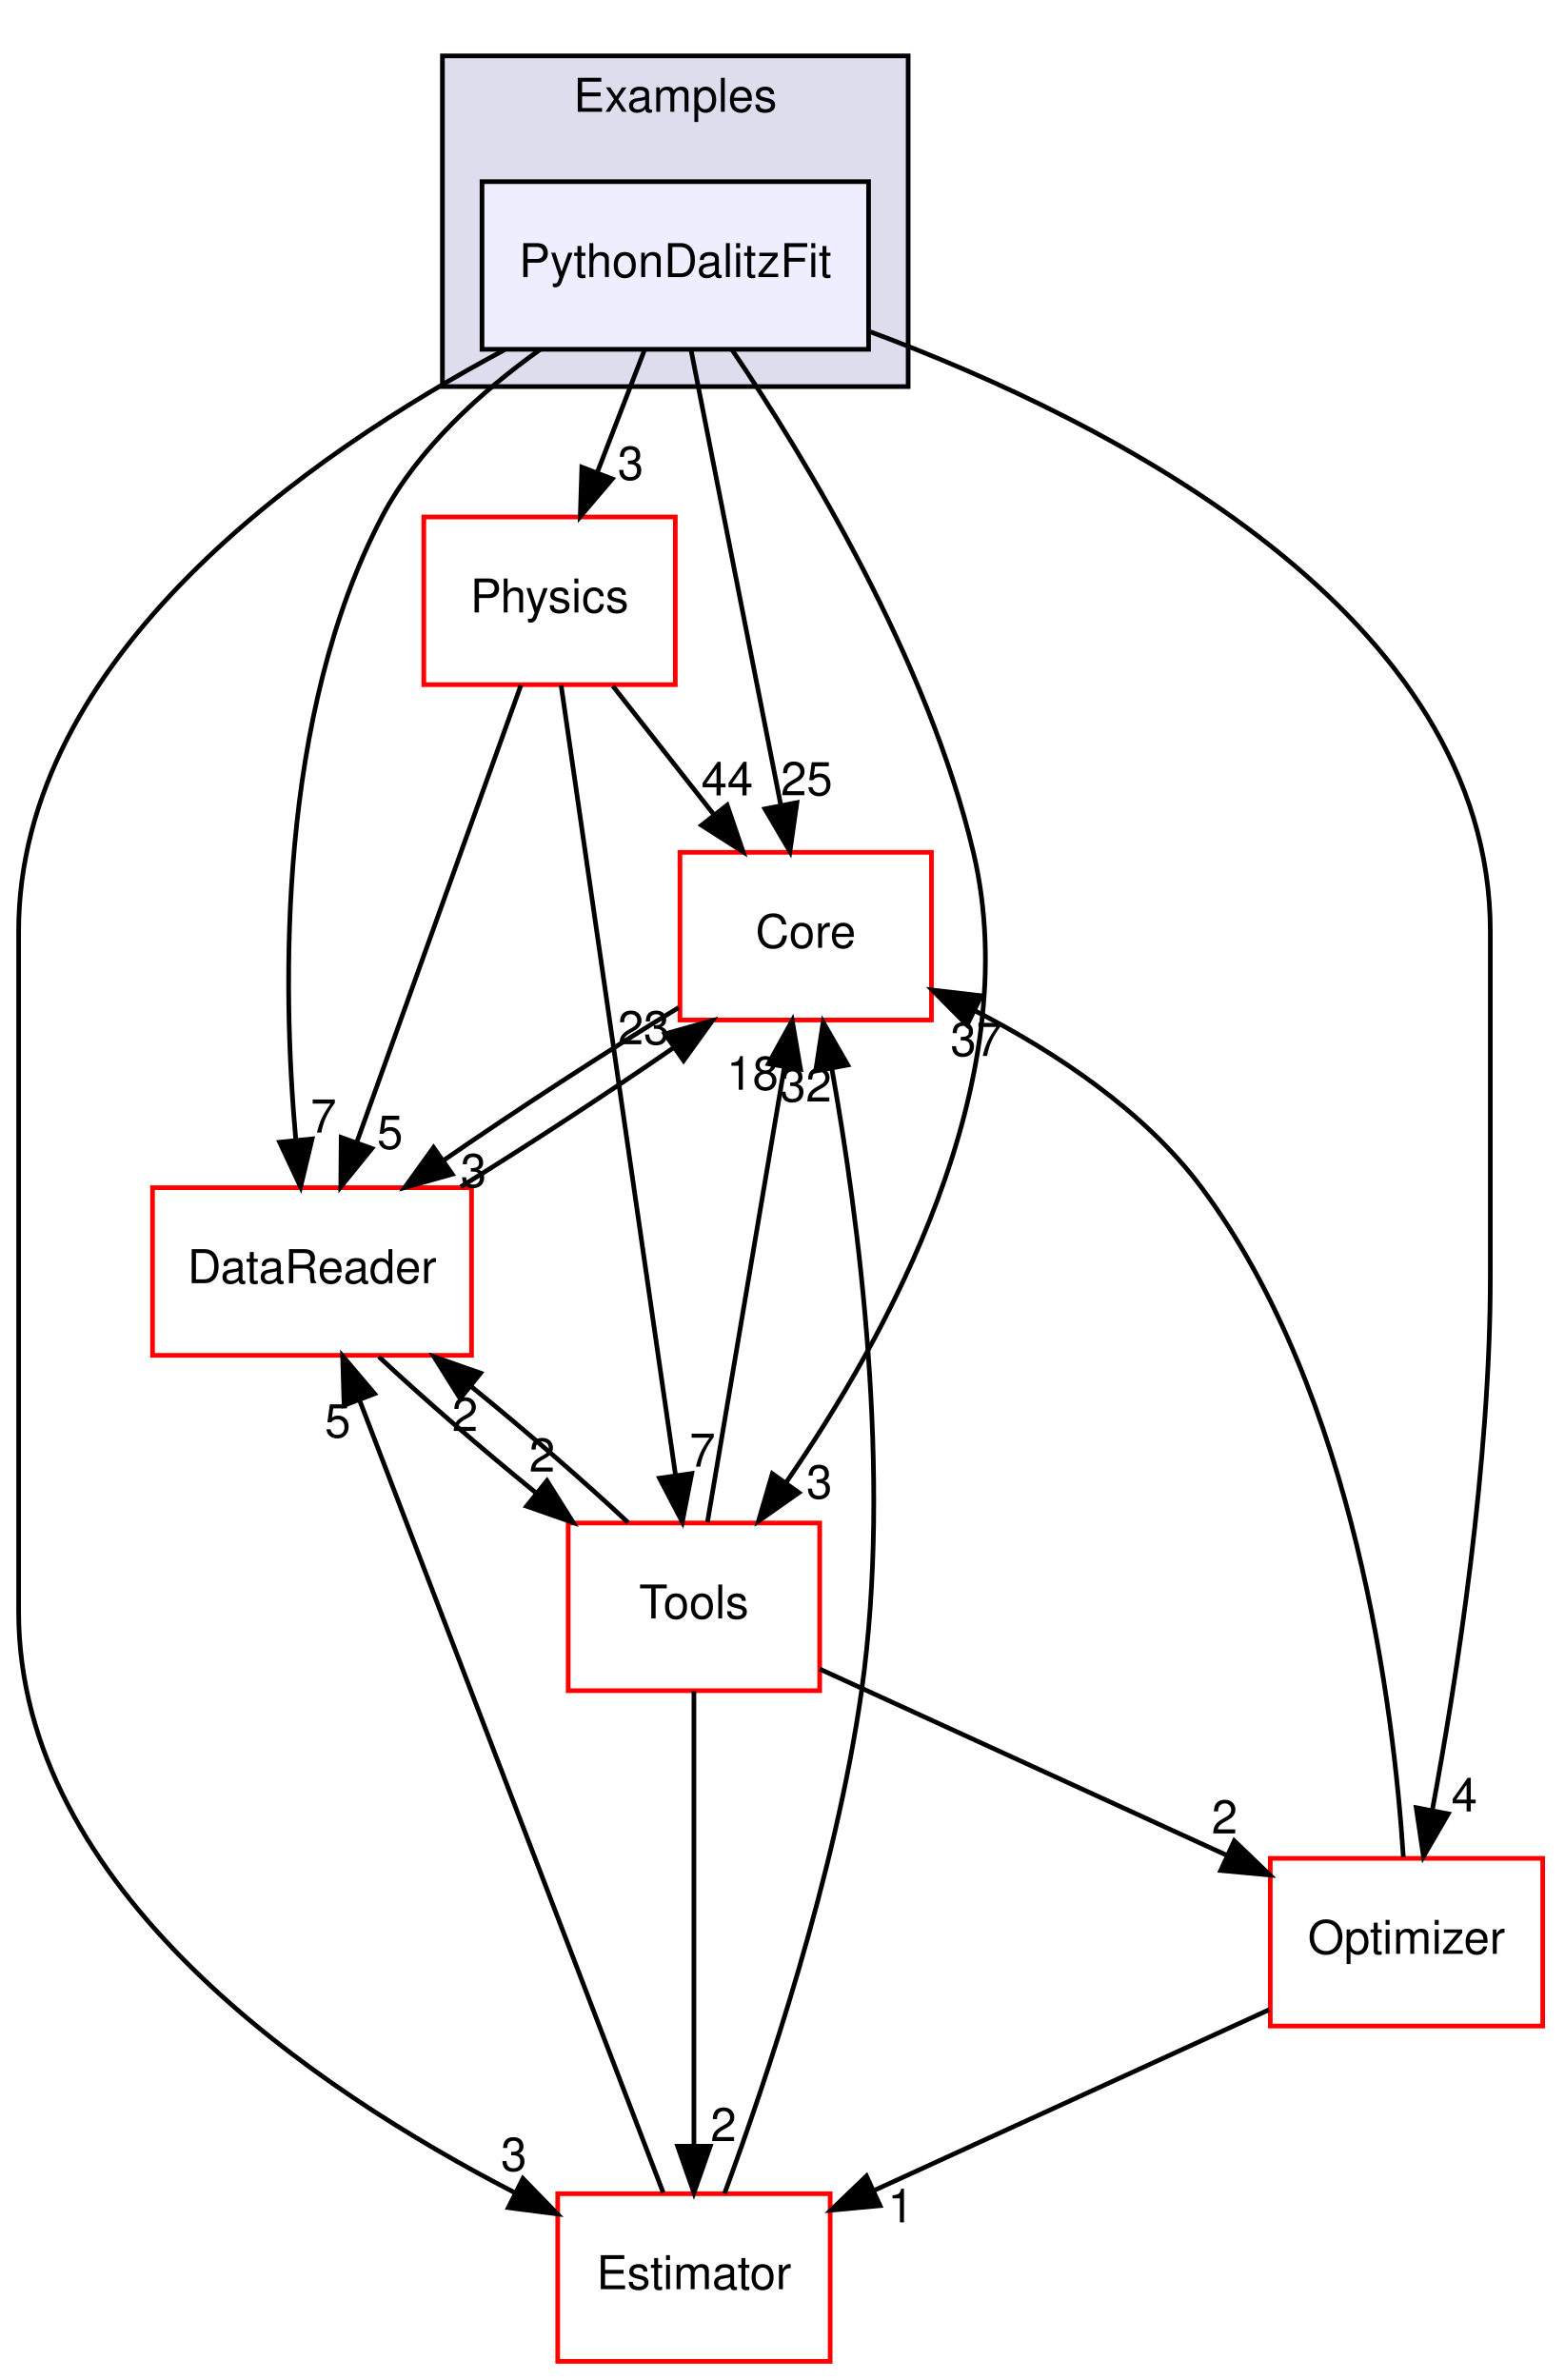
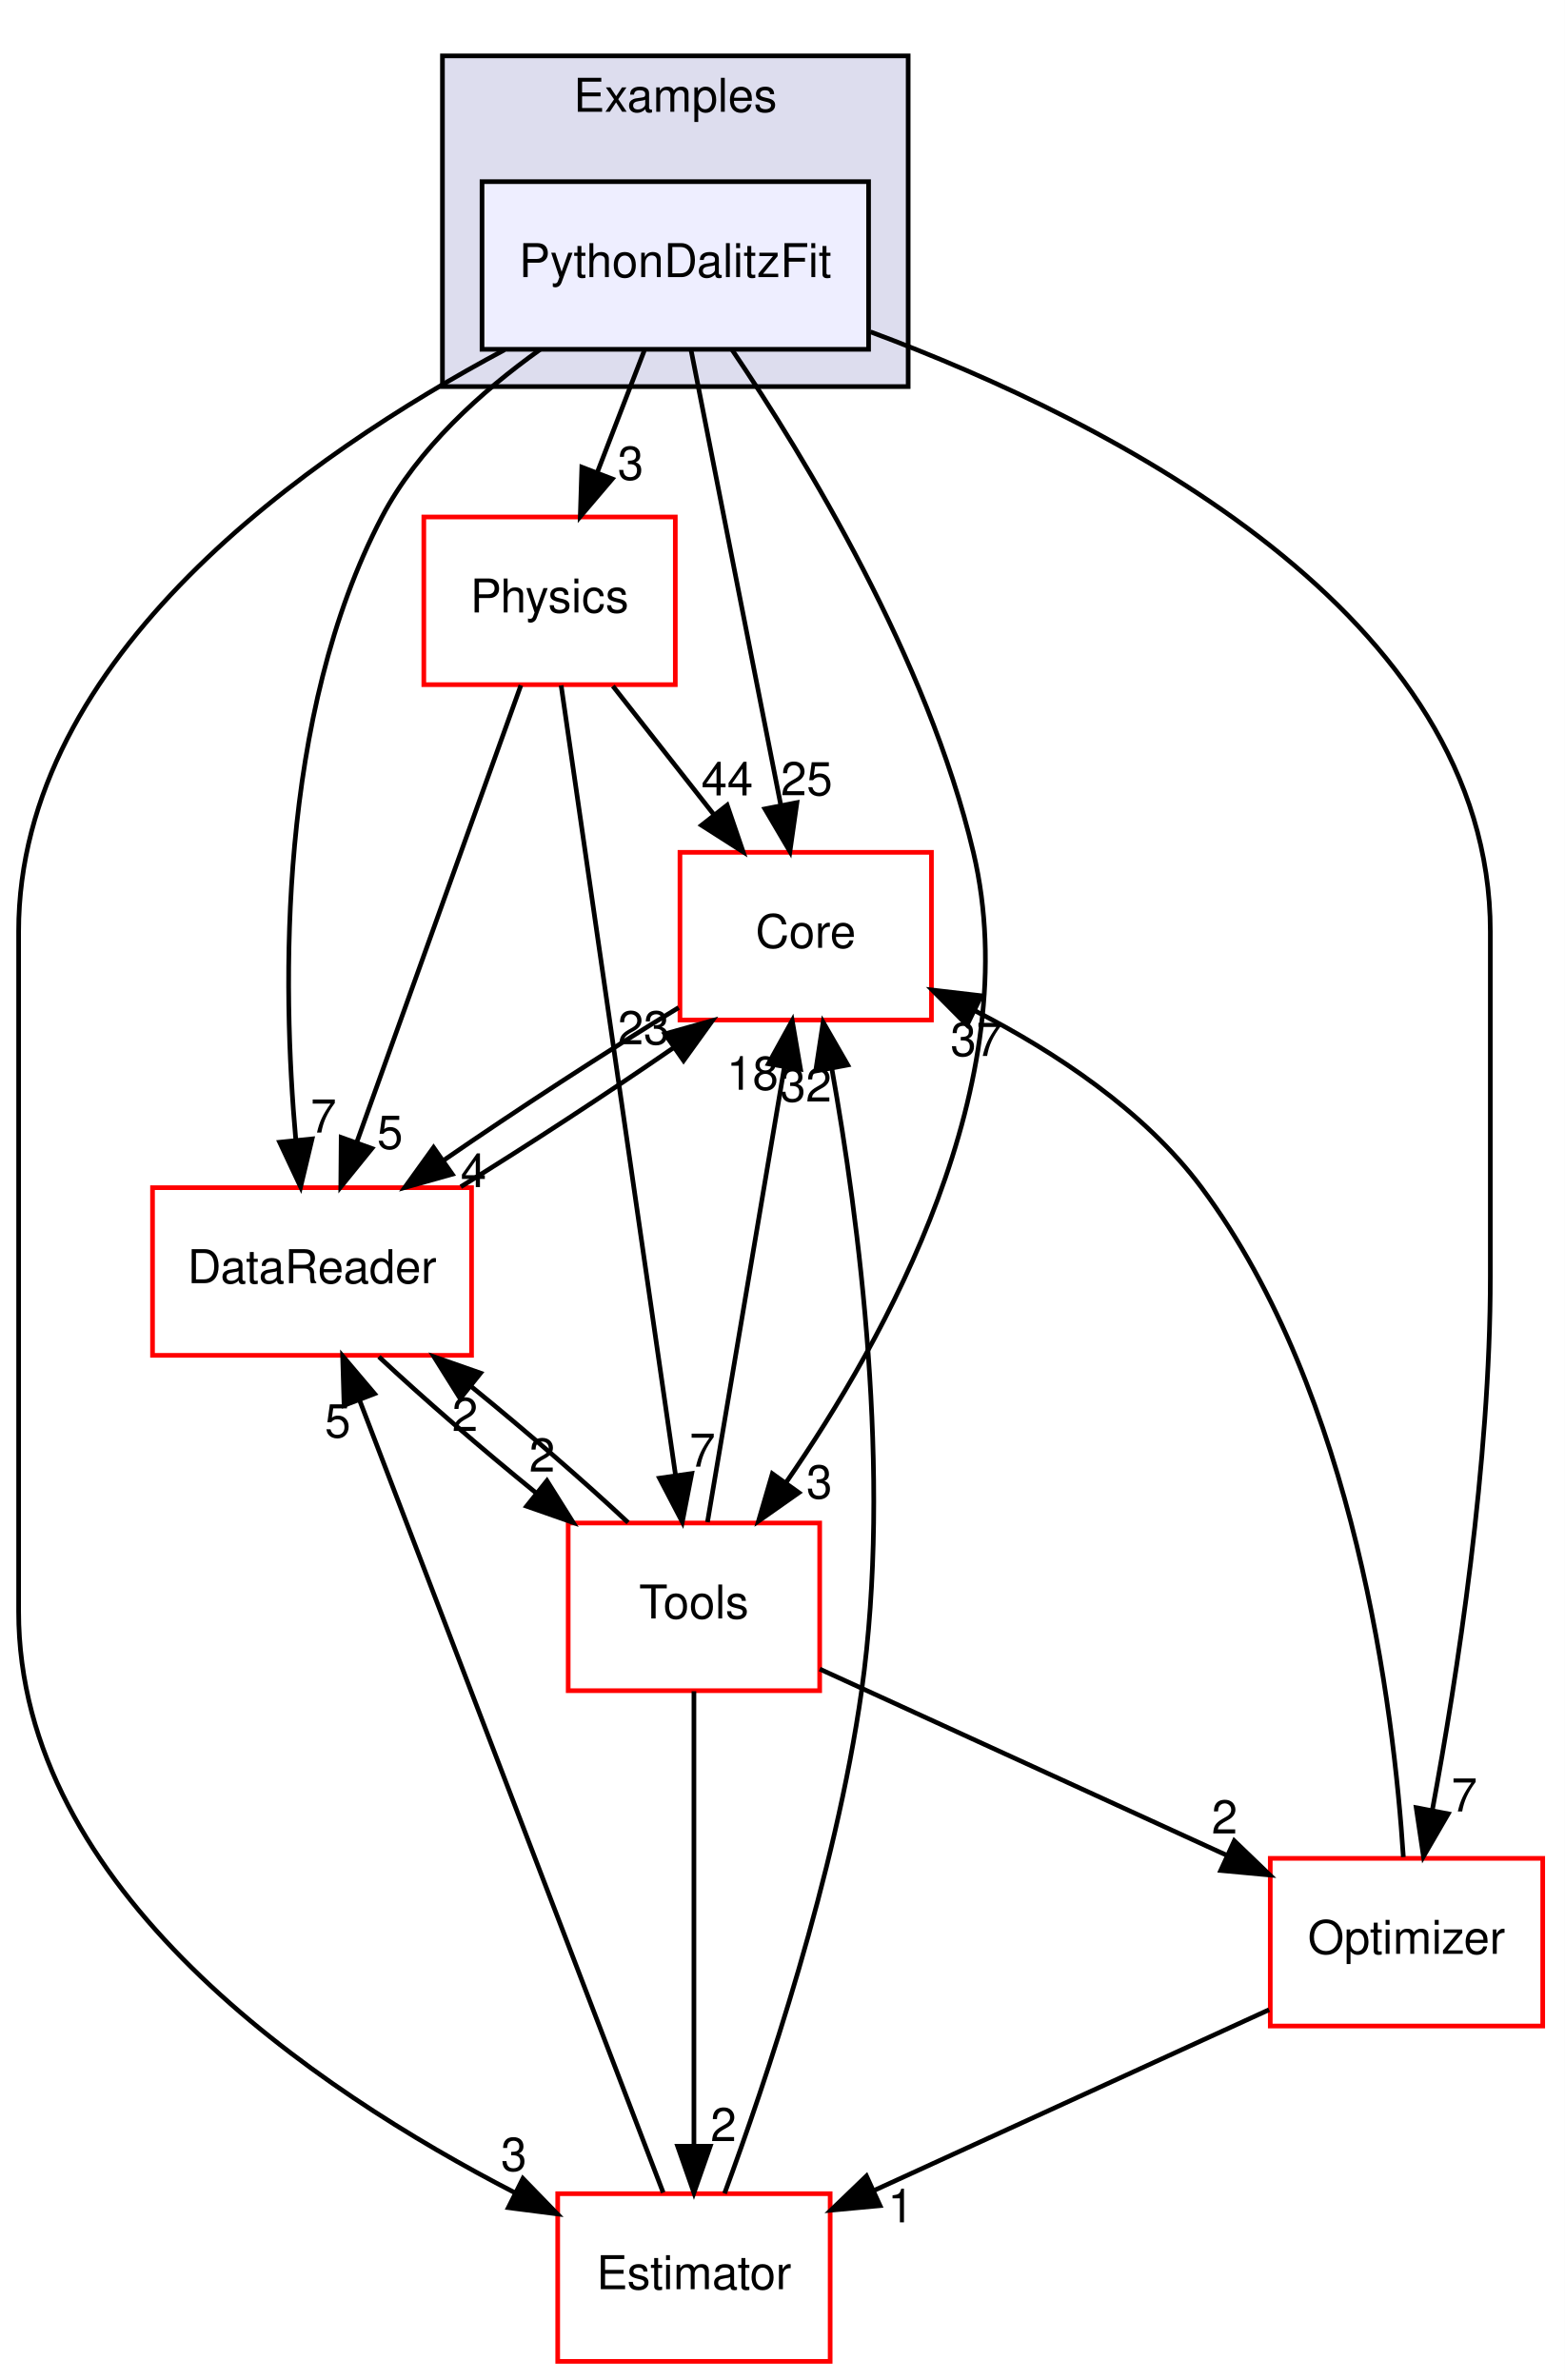
<svg xmlns="http://www.w3.org/2000/svg" xmlns:xlink="http://www.w3.org/1999/xlink" width="336pt" height="511pt" viewBox="0.00 0.00 336.00 511.00">
  <g id="graph0" class="graph" transform="scale(1 1) rotate(0) translate(4 507)">
    <polygon fill="white" stroke="none" points="-4,4 -4,-507 332,-507 332,4 -4,4" />
    <g id="clust1" class="cluster">
      <g id="a_clust1">
        <a xlink:href="dir_d3797818b93279c559ab8c66e3e384f0.html" target="_top" xlink:title="Examples">
          <polygon fill="#ddddee" stroke="black" points="91,-424 91,-495 191,-495 191,-424 91,-424" />
          <text text-anchor="middle" x="141" y="-483" font-family="Helvetica,sans-Serif" font-size="10.00">Examples</text>
        </a>
      </g>
    </g>
    <g id="node1" class="node">
      <g id="a_node1">
        <a xlink:href="dir_f0d92b1bc2a86ae757c34d8270833e37.html" target="_top" xlink:title="PythonDalitzFit">
          <polygon fill="#eeeeff" stroke="black" points="182.5,-468 99.5,-468 99.5,-432 182.5,-432 182.5,-468" />
          <text text-anchor="middle" x="141" y="-447.5" font-family="Helvetica,sans-Serif" font-size="10.00">PythonDalitzFit</text>
        </a>
      </g>
    </g>
    <g id="node2" class="node">
      <g id="a_node2">
        <a xlink:href="dir_6affbc29315b2bcc3e87f973c15f2971.html" target="_top" xlink:title="Core">
          <polygon fill="white" stroke="red" points="196,-324 142,-324 142,-288 196,-288 196,-324" />
          <text text-anchor="middle" x="169" y="-303.5" font-family="Helvetica,sans-Serif" font-size="10.00">Core</text>
        </a>
      </g>
    </g>
    <g id="edge12" class="edge">
      <path fill="none" stroke="black" d="M144.377,-431.871C149.171,-407.564 157.993,-362.819 163.673,-334.013" />
      <polygon fill="black" stroke="black" points="167.11,-334.677 165.611,-324.189 160.242,-333.323 167.11,-334.677" />
      <g id="a_edge12-headlabel">
        <a xlink:href="dir_000015_000001.html" target="_top" xlink:title="25">
          <text text-anchor="middle" x="169.2" y="-336.253" font-family="Helvetica,sans-Serif" font-size="10.00">25</text>
        </a>
      </g>
    </g>
    <g id="node3" class="node">
      <g id="a_node3">
        <a xlink:href="dir_07a2f2f9ac9dcc8572e29d5eac3ef8e4.html" target="_top" xlink:title="DataReader">
          <polygon fill="white" stroke="red" points="97.25,-252 28.75,-252 28.75,-216 97.25,-216 97.25,-252" />
          <text text-anchor="middle" x="63" y="-231.5" font-family="Helvetica,sans-Serif" font-size="10.00">DataReader</text>
        </a>
      </g>
    </g>
    <g id="edge13" class="edge">
      <path fill="none" stroke="black" d="M111.981,-431.964C99.344,-422.949 85.688,-410.69 78,-396 55.684,-353.358 56.531,-295.621 59.525,-262.133" />
      <polygon fill="black" stroke="black" points="63.008,-262.467 60.545,-252.163 56.045,-261.754 63.008,-262.467" />
      <g id="a_edge13-headlabel">
        <a xlink:href="dir_000015_000003.html" target="_top" xlink:title="7">
          <text text-anchor="middle" x="65.467" y="-263.832" font-family="Helvetica,sans-Serif" font-size="10.00">7</text>
        </a>
      </g>
    </g>
    <g id="node4" class="node">
      <g id="a_node4">
        <a xlink:href="dir_07de378ed9486553e64ea14149656b37.html" target="_top" xlink:title="Tools">
          <polygon fill="white" stroke="red" points="172,-180 118,-180 118,-144 172,-144 172,-180" />
          <text text-anchor="middle" x="145" y="-159.5" font-family="Helvetica,sans-Serif" font-size="10.00">Tools</text>
        </a>
      </g>
    </g>
    <g id="edge14" class="edge">
      <path fill="none" stroke="black" d="M153.223,-431.848C168.89,-408.69 195.197,-365.524 205,-324 216.652,-274.642 186.364,-219.833 164.703,-188.583" />
      <polygon fill="black" stroke="black" points="167.528,-186.516 158.864,-180.418 161.834,-190.588 167.528,-186.516" />
      <g id="a_edge14-headlabel">
        <a xlink:href="dir_000015_000029.html" target="_top" xlink:title="3">
          <text text-anchor="middle" x="171.928" y="-185.289" font-family="Helvetica,sans-Serif" font-size="10.00">3</text>
        </a>
      </g>
    </g>
    <g id="node5" class="node">
      <g id="a_node5">
        <a xlink:href="dir_3ed12ba79a1160ca9b085eca52cedfd6.html" target="_top" xlink:title="Estimator">
          <polygon fill="white" stroke="red" points="174.25,-36 115.75,-36 115.75,-0 174.25,-0 174.25,-36" />
          <text text-anchor="middle" x="145" y="-15.5" font-family="Helvetica,sans-Serif" font-size="10.00">Estimator</text>
        </a>
      </g>
    </g>
    <g id="edge15" class="edge">
      <path fill="none" stroke="black" d="M104.322,-431.884C62.544,-409.555 0,-366.235 0,-307 0,-307 0,-307 0,-161 0,-101.257 63.61,-58.36 106.568,-36.202" />
      <polygon fill="black" stroke="black" points="108.276,-39.261 115.657,-31.661 105.147,-32.999 108.276,-39.261" />
      <g id="a_edge15-headlabel">
        <a xlink:href="dir_000015_000007.html" target="_top" xlink:title="3">
          <text text-anchor="middle" x="106.329" y="-40.908" font-family="Helvetica,sans-Serif" font-size="10.00">3</text>
        </a>
      </g>
    </g>
    <g id="node6" class="node">
      <g id="a_node6">
        <a xlink:href="dir_e70d8e706843d7578727bdcd4ddb658f.html" target="_top" xlink:title="Optimizer">
          <polygon fill="white" stroke="red" points="327.25,-108 268.75,-108 268.75,-72 327.25,-72 327.25,-108" />
          <text text-anchor="middle" x="298" y="-87.5" font-family="Helvetica,sans-Serif" font-size="10.00">Optimizer</text>
        </a>
      </g>
    </g>
    <g id="edge16" class="edge">
      <path fill="none" stroke="black" d="M182.917,-435.747C234.689,-416.45 316,-375.274 316,-307 316,-307 316,-307 316,-233 316,-192.896 308.847,-146.924 303.559,-118.419" />
      <polygon fill="black" stroke="black" points="306.959,-117.563 301.643,-108.399 300.083,-118.878 306.959,-117.563" />
      <g id="a_edge16-headlabel">
-         <a xlink:href="dir_000015_000020.html" target="_top" xlink:title="4">
-           <text text-anchor="middle" x="310.423" y="-118.061" font-family="Helvetica,sans-Serif" font-size="10.00">4</text>
+         <a xlink:href="dir_000015_000020.html" target="_top" xlink:title="7">
+           <text text-anchor="middle" x="310.423" y="-118.061" font-family="Helvetica,sans-Serif" font-size="10.00">7</text>
        </a>
      </g>
    </g>
    <g id="node7" class="node">
      <g id="a_node7">
        <a xlink:href="dir_b3db74a047a522c1bb2757e17a1c93c2.html" target="_top" xlink:title="Physics">
          <polygon fill="white" stroke="red" points="141,-396 87,-396 87,-360 141,-360 141,-396" />
          <text text-anchor="middle" x="114" y="-375.5" font-family="Helvetica,sans-Serif" font-size="10.00">Physics</text>
        </a>
      </g>
    </g>
    <g id="edge17" class="edge">
      <path fill="none" stroke="black" d="M134.326,-431.697C131.285,-423.813 127.617,-414.304 124.239,-405.546" />
      <polygon fill="black" stroke="black" points="127.462,-404.175 120.597,-396.104 120.931,-406.694 127.462,-404.175" />
      <g id="a_edge17-headlabel">
        <a xlink:href="dir_000015_000024.html" target="_top" xlink:title="3">
          <text text-anchor="middle" x="131.404" y="-404.007" font-family="Helvetica,sans-Serif" font-size="10.00">3</text>
        </a>
      </g>
    </g>
    <g id="edge1" class="edge">
      <path fill="none" stroke="black" d="M141.723,-290.666C126.183,-281.216 106.864,-268.635 91.189,-257.824" />
      <polygon fill="black" stroke="black" points="93.105,-254.893 82.903,-252.032 89.094,-260.63 93.105,-254.893" />
      <g id="a_edge1-headlabel">
-         <a xlink:href="dir_000001_000003.html" target="_top" xlink:title="3">
-           <text text-anchor="middle" x="97.677" y="-252.125" font-family="Helvetica,sans-Serif" font-size="10.00">3</text>
+         <a xlink:href="dir_000001_000003.html" target="_top" xlink:title="4">
+           <text text-anchor="middle" x="97.677" y="-252.125" font-family="Helvetica,sans-Serif" font-size="10.00">4</text>
        </a>
      </g>
    </g>
    <g id="edge2" class="edge">
      <path fill="none" stroke="black" d="M94.934,-252.19C109.489,-261.183 126.506,-272.316 140.61,-282.037" />
      <polygon fill="black" stroke="black" points="138.765,-285.018 148.967,-287.876 142.774,-279.28 138.765,-285.018" />
      <g id="a_edge2-headlabel">
        <a xlink:href="dir_000003_000001.html" target="_top" xlink:title="23">
          <text text-anchor="middle" x="134.192" y="-282.786" font-family="Helvetica,sans-Serif" font-size="10.00">23</text>
        </a>
      </g>
    </g>
    <g id="edge3" class="edge">
      <path fill="none" stroke="black" d="M77.354,-215.697C86.772,-206.881 99.314,-196.032 111.088,-186.474" />
      <polygon fill="black" stroke="black" points="113.436,-189.078 119.068,-180.104 109.069,-183.607 113.436,-189.078" />
      <g id="a_edge3-headlabel">
        <a xlink:href="dir_000003_000029.html" target="_top" xlink:title="2">
          <text text-anchor="middle" x="112.398" y="-191.04" font-family="Helvetica,sans-Serif" font-size="10.00">2</text>
        </a>
      </g>
    </g>
    <g id="edge4" class="edge">
      <path fill="none" stroke="black" d="M147.905,-180.189C152.001,-204.424 159.516,-248.888 164.382,-277.679" />
      <polygon fill="black" stroke="black" points="160.987,-278.595 166.105,-287.871 167.89,-277.428 160.987,-278.595" />
      <g id="a_edge4-headlabel">
        <a xlink:href="dir_000029_000001.html" target="_top" xlink:title="18">
          <text text-anchor="middle" x="157.589" y="-273.023" font-family="Helvetica,sans-Serif" font-size="10.00">18</text>
        </a>
      </g>
    </g>
    <g id="edge5" class="edge">
      <path fill="none" stroke="black" d="M130.859,-180.104C121.488,-188.889 108.964,-199.732 97.178,-209.309" />
      <polygon fill="black" stroke="black" points="94.813,-206.72 89.185,-215.697 99.183,-212.188 94.813,-206.72" />
      <g id="a_edge5-headlabel">
        <a xlink:href="dir_000029_000003.html" target="_top" xlink:title="2">
          <text text-anchor="middle" x="95.848" y="-199.758" font-family="Helvetica,sans-Serif" font-size="10.00">2</text>
        </a>
      </g>
    </g>
    <g id="edge6" class="edge">
      <path fill="none" stroke="black" d="M145,-143.871C145,-119.67 145,-75.211 145,-46.393" />
      <polygon fill="black" stroke="black" points="148.5,-46.189 145,-36.189 141.5,-46.189 148.5,-46.189" />
      <g id="a_edge6-headlabel">
        <a xlink:href="dir_000029_000007.html" target="_top" xlink:title="2">
          <text text-anchor="middle" x="151.339" y="-47.284" font-family="Helvetica,sans-Serif" font-size="10.00">2</text>
        </a>
      </g>
    </g>
    <g id="edge7" class="edge">
      <path fill="none" stroke="black" d="M172.001,-148.647C196.251,-137.552 232.13,-121.137 259.405,-108.658" />
      <polygon fill="black" stroke="black" points="261.024,-111.766 268.661,-104.423 258.112,-105.401 261.024,-111.766" />
      <g id="a_edge7-headlabel">
        <a xlink:href="dir_000029_000020.html" target="_top" xlink:title="2">
          <text text-anchor="middle" x="258.936" y="-113.343" font-family="Helvetica,sans-Serif" font-size="10.00">2</text>
        </a>
      </g>
    </g>
    <g id="edge8" class="edge">
      <path fill="none" stroke="black" d="M151.573,-36.057C160.343,-59.816 175.414,-104.42 181,-144 187.581,-190.629 180.355,-245.398 174.611,-277.539" />
      <polygon fill="black" stroke="black" points="171.141,-277.054 172.742,-287.528 178.022,-278.342 171.141,-277.054" />
      <g id="a_edge8-headlabel">
        <a xlink:href="dir_000007_000001.html" target="_top" xlink:title="32">
          <text text-anchor="middle" x="169.011" y="-270.499" font-family="Helvetica,sans-Serif" font-size="10.00">32</text>
        </a>
      </g>
    </g>
    <g id="edge9" class="edge">
      <path fill="none" stroke="black" d="M138.397,-36.233C124.124,-73.481 90.312,-161.723 73.24,-206.278" />
      <polygon fill="black" stroke="black" points="69.882,-205.259 69.572,-215.849 76.418,-207.764 69.882,-205.259" />
      <g id="a_edge9-headlabel">
        <a xlink:href="dir_000007_000003.html" target="_top" xlink:title="5">
          <text text-anchor="middle" x="68.516" y="-198.386" font-family="Helvetica,sans-Serif" font-size="10.00">5</text>
        </a>
      </g>
    </g>
    <g id="edge10" class="edge">
      <path fill="none" stroke="black" d="M297.323,-108.282C295.277,-139.836 287.052,-207.609 254,-252 241.644,-268.595 222.415,-281.212 205.37,-289.964" />
      <polygon fill="black" stroke="black" points="203.646,-286.91 196.182,-294.43 206.706,-293.206 203.646,-286.91" />
      <g id="a_edge10-headlabel">
        <a xlink:href="dir_000020_000001.html" target="_top" xlink:title="37">
          <text text-anchor="middle" x="205.638" y="-280.286" font-family="Helvetica,sans-Serif" font-size="10.00">37</text>
        </a>
      </g>
    </g>
    <g id="edge11" class="edge">
      <path fill="none" stroke="black" d="M268.5,-75.503C244.371,-64.464 210.055,-48.764 183.718,-36.714" />
      <polygon fill="black" stroke="black" points="184.959,-33.433 174.409,-32.455 182.047,-39.798 184.959,-33.433" />
      <g id="a_edge11-headlabel">
        <a xlink:href="dir_000020_000007.html" target="_top" xlink:title="1">
          <text text-anchor="middle" x="189.409" y="-29.847" font-family="Helvetica,sans-Serif" font-size="10.00">1</text>
        </a>
      </g>
    </g>
    <g id="edge18" class="edge">
      <path fill="none" stroke="black" d="M127.596,-359.697C134.123,-351.389 142.068,-341.277 149.247,-332.141" />
      <polygon fill="black" stroke="black" points="152.135,-334.13 155.561,-324.104 146.631,-329.805 152.135,-334.13" />
      <g id="a_edge18-headlabel">
        <a xlink:href="dir_000024_000001.html" target="_top" xlink:title="44">
          <text text-anchor="middle" x="152.147" y="-336.211" font-family="Helvetica,sans-Serif" font-size="10.00">44</text>
        </a>
      </g>
    </g>
    <g id="edge19" class="edge">
      <path fill="none" stroke="black" d="M107.848,-359.871C99.08,-335.457 82.906,-290.426 72.566,-261.635" />
      <polygon fill="black" stroke="black" points="75.848,-260.418 69.174,-252.189 69.26,-262.784 75.848,-260.418" />
      <g id="a_edge19-headlabel">
        <a xlink:href="dir_000024_000003.html" target="_top" xlink:title="5">
          <text text-anchor="middle" x="79.735" y="-260.341" font-family="Helvetica,sans-Serif" font-size="10.00">5</text>
        </a>
      </g>
    </g>
    <g id="edge20" class="edge">
      <path fill="none" stroke="black" d="M116.484,-359.849C121.847,-322.832 134.544,-235.181 141.033,-190.386" />
      <polygon fill="black" stroke="black" points="144.534,-190.631 142.504,-180.232 137.606,-189.627 144.534,-190.631" />
      <g id="a_edge20-headlabel">
        <a xlink:href="dir_000024_000029.html" target="_top" xlink:title="7">
          <text text-anchor="middle" x="146.829" y="-192.095" font-family="Helvetica,sans-Serif" font-size="10.00">7</text>
        </a>
      </g>
    </g>
  </g>
</svg>
